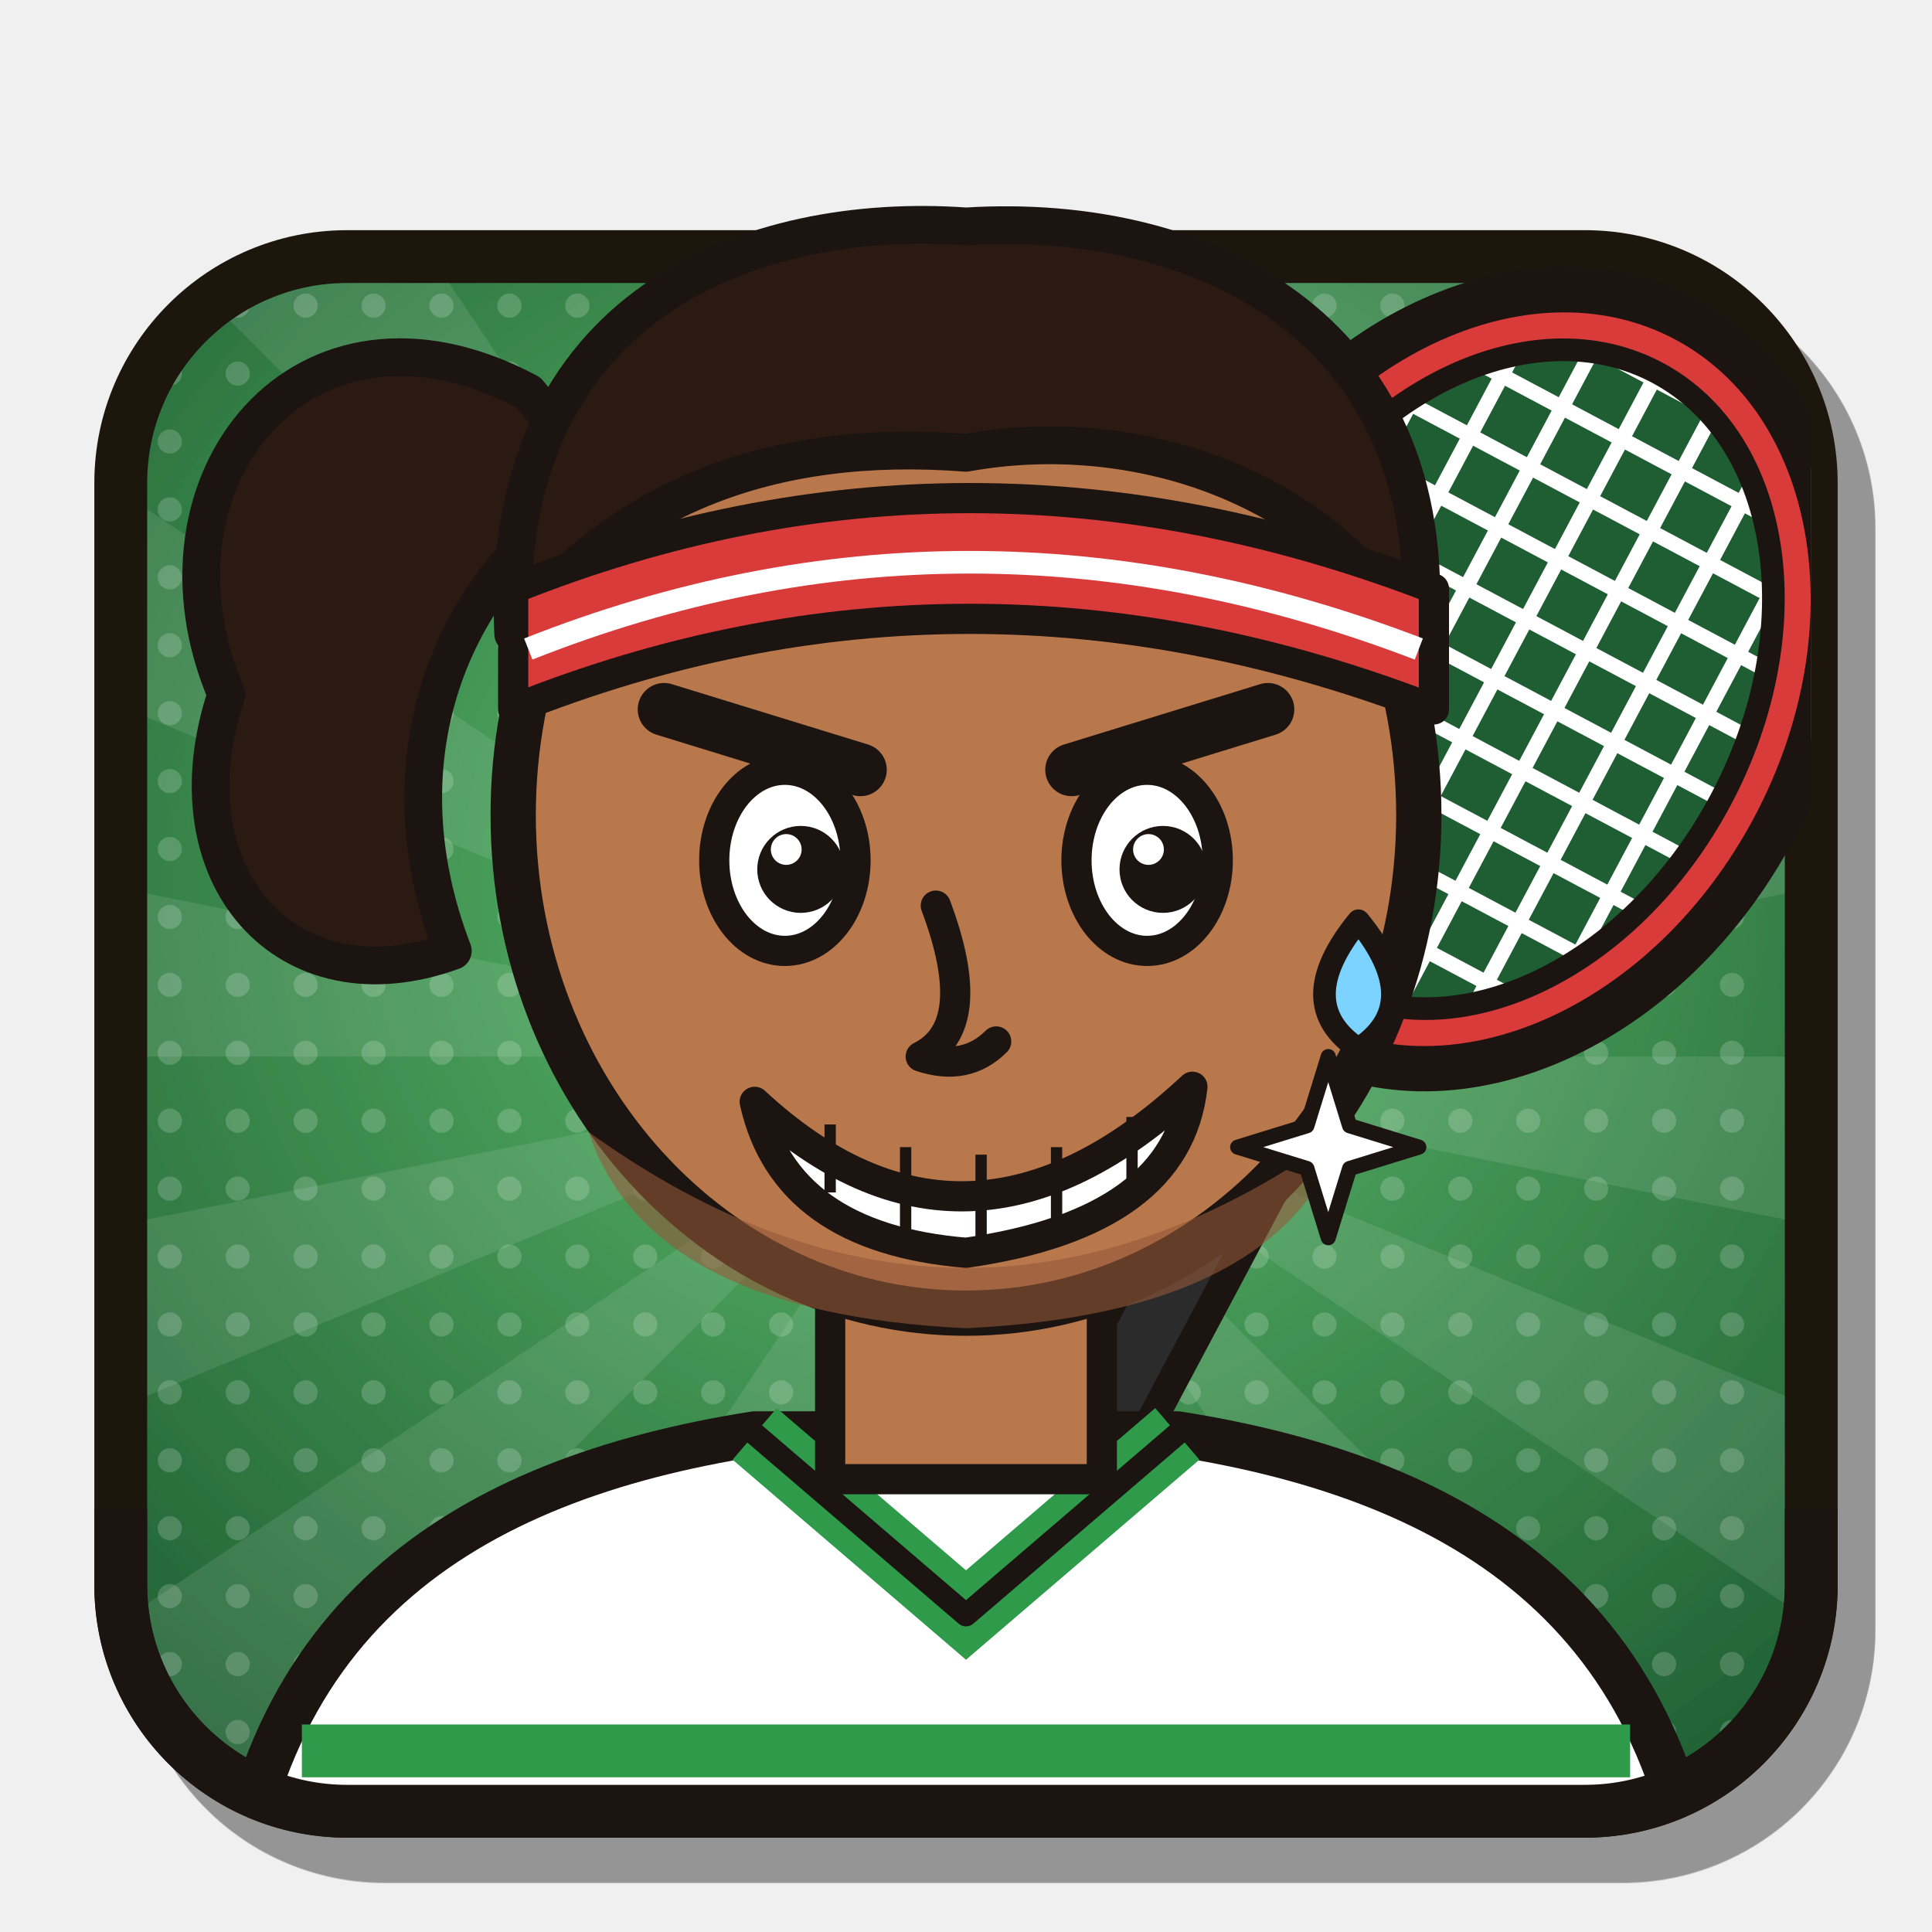
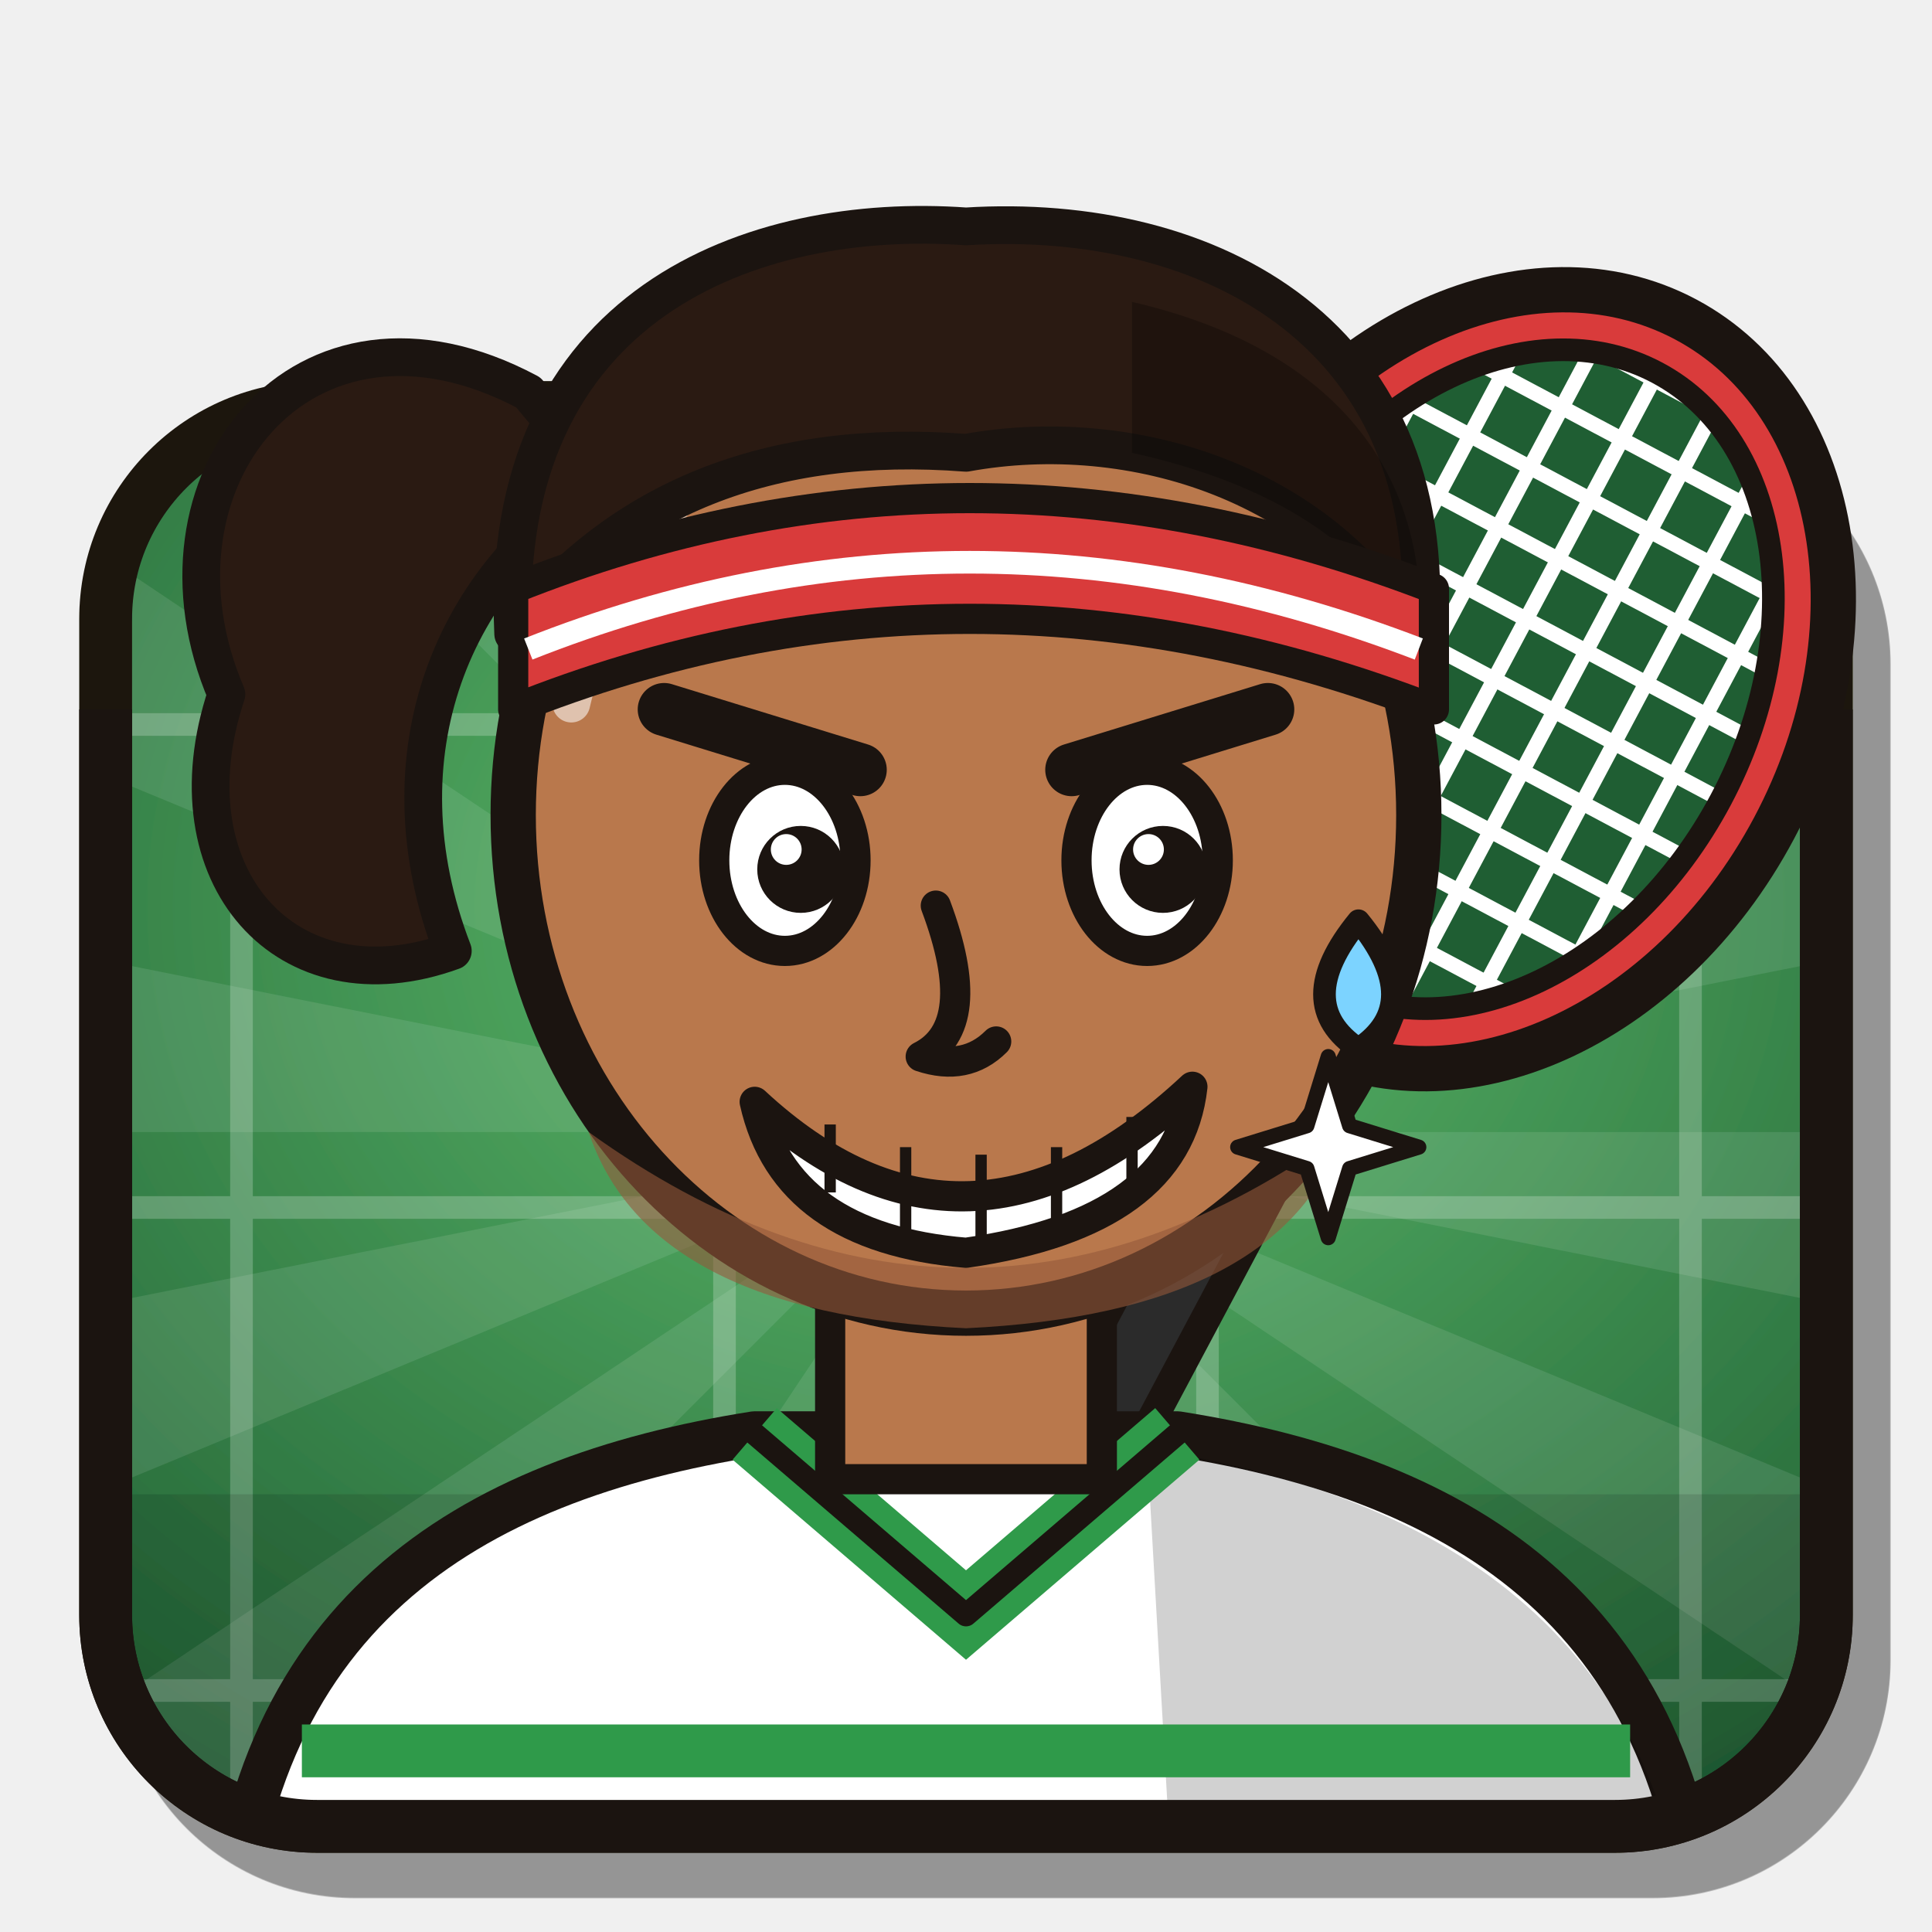
<svg xmlns="http://www.w3.org/2000/svg" width="256" height="256" viewBox="0 0 256 256">
  <style>.lg{font-family:'Luckiest Guy',sans-serif}.li{font-family:'Lilita One',sans-serif}</style>
  <defs>
    <linearGradient id="gold" x1="0" y1="0" x2="0" y2="1">
      <stop offset="0" stop-color="#fff2a8" />
      <stop offset=".45" stop-color="#ffc83a" />
      <stop offset="1" stop-color="#e08a12" />
    </linearGradient>
    <linearGradient id="goldText" x1="0" y1="0" x2="0" y2="1">
      <stop offset="0" stop-color="#fff7c2" />
      <stop offset=".5" stop-color="#ffd23f" />
      <stop offset=".51" stop-color="#ffb21e" />
      <stop offset="1" stop-color="#f47d12" />
    </linearGradient>
    <radialGradient id="ballG" cx=".38" cy=".32" r=".8">
      <stop offset="0" stop-color="#fbffb0" />
      <stop offset=".55" stop-color="#d9ef3b" />
      <stop offset="1" stop-color="#a9c21c" />
    </radialGradient>
    <pattern id="dots" width="9" height="9" patternUnits="userSpaceOnUse">
      <circle cx="4.5" cy="4.5" r="1.6" fill="#000" opacity=".16" />
    </pattern>
    <pattern id="dotsL" width="9" height="9" patternUnits="userSpaceOnUse">
      <circle cx="4.5" cy="4.5" r="1.6" fill="#fff" opacity=".18" />
    </pattern>
    <pattern id="grain" width="6" height="6" patternUnits="userSpaceOnUse">
      <circle cx="1" cy="2" r=".6" fill="#000" opacity=".06" />
      <circle cx="4" cy="5" r=".5" fill="#fff" opacity=".07" />
    </pattern>
    <filter id="comic" x="-20%" y="-20%" width="150%" height="150%">
      <feOffset dx="5" dy="6" in="SourceAlpha" result="o" />
      <feFlood flood-color="#000" flood-opacity=".38" />
      <feComposite in2="o" operator="in" result="s" />
      <feMerge>
        <feMergeNode in="s" />
        <feMergeNode in="SourceGraphic" />
      </feMerge>
    </filter>
  </defs>
-   <radialGradient id="bgc" cx=".5" cy=".4" r=".75">
+   <radialGradient id="bgc" cx=".5" cy=".35" r=".8">
    <stop offset="0" stop-color="#5fc06e" />
    <stop offset="1" stop-color="#1f5e33" />
  </radialGradient>
+   <pattern id="pat_c" width="64" height="64" patternUnits="userSpaceOnUse">
+     <path d="M0,32 H64 M32,0 V64" stroke="#fff" stroke-width="3" opacity=".22" />
+   </pattern>
  <clipPath id="ccc">
-     <rect x="16" y="34" width="224" height="206" rx="30" />
+     <rect x="14" y="54" width="228" height="188" rx="28" />
  </clipPath>
  <clipPath id="chc">
-     <rect x="16" y="-80" width="224" height="320" rx="30" />
+     <rect x="6" y="-80" width="244" height="322" rx="28" />
  </clipPath>
  <clipPath id="botc">
-     <rect x="0" y="200" width="256" height="60" />
+     <rect x="0" y="94" width="256" height="200" />
  </clipPath>
  <g filter="url(#comic)">
-     <rect x="16" y="34" width="224" height="206" rx="30" fill="url(#bgc)" />
+     <rect x="14" y="54" width="228" height="188" rx="28" fill="url(#bgc)" />
    <g clip-path="url(#ccc)">
-       <path d="M128,140L348,140L343.77,182.92Z" fill="#fff" opacity="0.1" />
-       <path d="M128,140L331.25,224.19L310.92,262.23Z" fill="#fff" opacity="0.1" />
-       <path d="M128,140L283.56,295.56L250.23,322.92Z" fill="#fff" opacity="0.1" />
-       <path d="M128,140L212.19,343.25L170.92,355.77Z" fill="#fff" opacity="0.1" />
-       <path d="M128,140L128,360L85.08,355.77Z" fill="#fff" opacity="0.1" />
-       <path d="M128,140L43.81,343.25L5.77,322.92Z" fill="#fff" opacity="0.1" />
-       <path d="M128,140L-27.56,295.56L-54.92,262.23Z" fill="#fff" opacity="0.1" />
-       <path d="M128,140L-75.25,224.19L-87.77,182.92Z" fill="#fff" opacity="0.1" />
-       <path d="M128,140L-92,140L-87.77,97.08Z" fill="#fff" opacity="0.1" />
-       <path d="M128,140L-75.25,55.81L-54.92,17.77Z" fill="#fff" opacity="0.1" />
-       <path d="M128,140L-27.56,-15.56L5.77,-42.92Z" fill="#fff" opacity="0.1" />
-       <path d="M128,140L43.81,-63.25L85.08,-75.77Z" fill="#fff" opacity="0.1" />
-       <path d="M128,140L128,-80L170.92,-75.77Z" fill="#fff" opacity="0.1" />
-       <path d="M128,140L212.19,-63.25L250.23,-42.92Z" fill="#fff" opacity="0.1" />
-       <path d="M128,140L283.56,-15.56L310.92,17.77Z" fill="#fff" opacity="0.1" />
-       <path d="M128,140L331.25,55.81L343.77,97.08Z" fill="#fff" opacity="0.1" />
-       <rect x="16" y="34" width="224" height="206" fill="url(#dotsL)" />
+       <path d="M128,150L358,150L353.58,194.87Z" fill="#fff" opacity="0.1" />
+       <path d="M128,150L340.49,238.02L319.24,277.78Z" fill="#fff" opacity="0.1" />
+       <path d="M128,150L290.63,312.63L255.78,341.24Z" fill="#fff" opacity="0.1" />
+       <path d="M128,150L216.02,362.49L172.87,375.58Z" fill="#fff" opacity="0.1" />
+       <path d="M128,150L128,380L83.13,375.58Z" fill="#fff" opacity="0.1" />
+       <path d="M128,150L39.98,362.49L0.22,341.24Z" fill="#fff" opacity="0.1" />
+       <path d="M128,150L-34.63,312.63L-63.24,277.78Z" fill="#fff" opacity="0.1" />
+       <path d="M128,150L-84.49,238.02L-97.58,194.87Z" fill="#fff" opacity="0.1" />
+       <path d="M128,150L-102,150L-97.58,105.13Z" fill="#fff" opacity="0.1" />
+       <path d="M128,150L-84.49,61.98L-63.24,22.22Z" fill="#fff" opacity="0.1" />
+       <path d="M128,150L-34.63,-12.63L0.22,-41.24Z" fill="#fff" opacity="0.1" />
+       <path d="M128,150L39.98,-62.49L83.13,-75.58Z" fill="#fff" opacity="0.1" />
+       <path d="M128,150L128,-80L172.87,-75.58Z" fill="#fff" opacity="0.1" />
+       <path d="M128,150L216.02,-62.49L255.78,-41.24Z" fill="#fff" opacity="0.1" />
+       <path d="M128,150L290.63,-12.63L319.24,22.22Z" fill="#fff" opacity="0.1" />
+       <path d="M128,150L340.49,61.98L353.58,105.13Z" fill="#fff" opacity="0.1" />
+       <rect x="14" y="54" width="228" height="188" fill="url(#pat_c)" />
+       <rect x="14" y="198" width="228" height="44" fill="#000" opacity=".12" />
    </g>
-     <rect x="16" y="34" width="224" height="206" rx="30" fill="none" stroke="#1b1410" stroke-width="7" stroke-linejoin="round" stroke-linecap="round" />
+     <rect x="14" y="54" width="228" height="188" rx="28" fill="none" stroke="#1b1410" stroke-width="7" stroke-linejoin="round" stroke-linecap="round" />
  </g>
  <g clip-path="url(#chc)">
    <g transform="translate(198 90) rotate(28)">
      <clipPath id="rhc">
        <ellipse cx="0" cy="0" rx="34" ry="46" />
      </clipPath>
      <rect x="-6" y="44" width="12" height="80" rx="5" fill="#2b2b2b" stroke="#1b1410" stroke-width="4" stroke-linejoin="round" stroke-linecap="round" />
      <ellipse cx="0" cy="0" rx="42" ry="54" fill="#d93b3b" stroke="#1b1410" stroke-width="6" stroke-linejoin="round" stroke-linecap="round" />
      <ellipse cx="0" cy="0" rx="34" ry="46" fill="#1f5e33" />
      <g clip-path="url(#rhc)">
        <line x1="-36" y1="-60" x2="-36" y2="60" stroke="#fff" stroke-width="2" />
        <line x1="-27" y1="-60" x2="-27" y2="60" stroke="#fff" stroke-width="2" />
        <line x1="-18" y1="-60" x2="-18" y2="60" stroke="#fff" stroke-width="2" />
        <line x1="-9" y1="-60" x2="-9" y2="60" stroke="#fff" stroke-width="2" />
        <line x1="0" y1="-60" x2="0" y2="60" stroke="#fff" stroke-width="2" />
        <line x1="9" y1="-60" x2="9" y2="60" stroke="#fff" stroke-width="2" />
        <line x1="18" y1="-60" x2="18" y2="60" stroke="#fff" stroke-width="2" />
        <line x1="27" y1="-60" x2="27" y2="60" stroke="#fff" stroke-width="2" />
        <line x1="36" y1="-60" x2="36" y2="60" stroke="#fff" stroke-width="2" />
        <line x1="-46" y1="-45" x2="46" y2="-45" stroke="#fff" stroke-width="2" />
        <line x1="-46" y1="-36" x2="46" y2="-36" stroke="#fff" stroke-width="2" />
        <line x1="-46" y1="-27" x2="46" y2="-27" stroke="#fff" stroke-width="2" />
        <line x1="-46" y1="-18" x2="46" y2="-18" stroke="#fff" stroke-width="2" />
        <line x1="-46" y1="-9" x2="46" y2="-9" stroke="#fff" stroke-width="2" />
        <line x1="-46" y1="0" x2="46" y2="0" stroke="#fff" stroke-width="2" />
        <line x1="-46" y1="9" x2="46" y2="9" stroke="#fff" stroke-width="2" />
        <line x1="-46" y1="18" x2="46" y2="18" stroke="#fff" stroke-width="2" />
        <line x1="-46" y1="27" x2="46" y2="27" stroke="#fff" stroke-width="2" />
        <line x1="-46" y1="36" x2="46" y2="36" stroke="#fff" stroke-width="2" />
        <line x1="-46" y1="45" x2="46" y2="45" stroke="#fff" stroke-width="2" />
      </g>
      <ellipse cx="0" cy="0" rx="34" ry="46" fill="none" stroke="#1b1410" stroke-width="3" stroke-linejoin="round" stroke-linecap="round" />
    </g>
    <path d="M70,52 C40,36 18,64 30,92 C22,116 38,134 60,126 C50,100 60,76 80,64Z" fill="#2a1a12" stroke="#1b1410" stroke-width="5" stroke-linejoin="round" stroke-linecap="round" />
    <path d="M30,262 C32,214 62,196 100,190 L156,190 C194,196 224,214 226,262Z" fill="#ffffff" stroke="#1b1410" stroke-width="6" stroke-linejoin="round" stroke-linecap="round" />
+     <path d="M152,192 C192,198 222,218 224,262 L156,262Z" fill="#000" opacity=".18" />
    <path d="M100,190 L128,214 L156,190" fill="none" stroke="#2f9a4a" stroke-width="9" />
    <path d="M100,190 L128,214 L156,190" fill="none" stroke="#1b1410" stroke-width="3" stroke-linejoin="round" stroke-linecap="round" />
    <path d="M40,232 h176" stroke="#2f9a4a" stroke-width="7" />
    <rect x="110" y="164" width="36" height="32" fill="#b9784c" stroke="#1b1410" stroke-width="4" stroke-linejoin="round" stroke-linecap="round" />
    <ellipse cx="128" cy="108" rx="60" ry="66" fill="#b9784c" stroke="#1b1410" stroke-width="6" stroke-linejoin="round" stroke-linecap="round" />
+     <path d="M75.7,93.23 A54,59.4 0 0,1 119.55,49.33" fill="none" stroke="#fff" stroke-width="5" stroke-linecap="round" opacity=".55" />
    <path d="M78,150 Q128,186 178,150 Q170,174 128,176 Q86,174 78,150Z" fill="#94593a" opacity=".6" />
    <path d="M68,84 C66,40 100,28 128,30 C160,28 192,44 188,86 C176,64 150,56 128,60 C102,58 82,66 68,84Z" fill="#2a1a12" stroke="#1b1410" stroke-width="5" stroke-linejoin="round" stroke-linecap="round" />
+     <path d="M150,40 C176,46 190,62 188,86 C182,72 168,64 150,60Z" fill="#000" opacity=".25" />
    <path d="M68,78 Q128,54 190,78 L190,94 Q128,70 68,94Z" fill="#d93b3b" stroke="#1b1410" stroke-width="4" stroke-linejoin="round" stroke-linecap="round" />
    <path d="M70,86 Q128,63 188,86" fill="none" stroke="#fff" stroke-width="3" />
    <path d="M88,94 l26,8 M168,94 l-26,8" stroke="#1b1410" stroke-width="7" stroke-linejoin="round" stroke-linecap="round" />
    <ellipse cx="104" cy="114" rx="9.36" ry="12" fill="#fff" stroke="#1b1410" stroke-width="4" stroke-linejoin="round" stroke-linecap="round" />
    <circle cx="106.1" cy="115.2" r="5.76" fill="#1b1410" />
    <circle cx="104.18" cy="112.56" r="2.04" fill="#fff" />
    <ellipse cx="152" cy="114" rx="9.36" ry="12" fill="#fff" stroke="#1b1410" stroke-width="4" stroke-linejoin="round" stroke-linecap="round" />
    <circle cx="154.1" cy="115.2" r="5.76" fill="#1b1410" />
    <circle cx="152.18" cy="112.56" r="2.04" fill="#fff" />
    <path d="M124,120 q6,16 -2,20 q6,2 10,-2" fill="none" stroke="#1b1410" stroke-width="4" stroke-linejoin="round" stroke-linecap="round" />
    <path d="M100,146 Q128,172 158,144 Q156,162 128,166 Q104,164 100,146Z" fill="#fff" stroke="#1b1410" stroke-width="4" stroke-linejoin="round" stroke-linecap="round" />
    <path d="M110,149 v9 M120,152 v11 M130,153 v11 M140,152 v11 M150,148 v9" stroke="#1b1410" stroke-width="1.5" />
    <path d="M180,122 q9,11 0,17 q-9,-6 0,-17Z" fill="#7cd3ff" stroke="#1b1410" stroke-width="3" stroke-linejoin="round" stroke-linecap="round" />
    <path d="M176,140L178.83,149.17L188,152L178.83,154.83L176,164L173.17,154.83L164,152L173.17,149.17Z" fill="#fff" stroke="#1b1410" stroke-width="2" stroke-linejoin="round" stroke-linecap="round" />
  </g>
-   <rect x="16" y="34" width="224" height="206" rx="30" fill="none" stroke="#1b1410" stroke-width="7" clip-path="url(#botc)" />
+   <rect x="14" y="54" width="228" height="188" rx="28" fill="none" stroke="#1b1410" stroke-width="7" clip-path="url(#botc)" />
+   <path d="M30,62 Q128,48 226,62" fill="none" stroke="#fff" stroke-width="3" opacity=".35" clip-path="url(#botc)" />
</svg>
